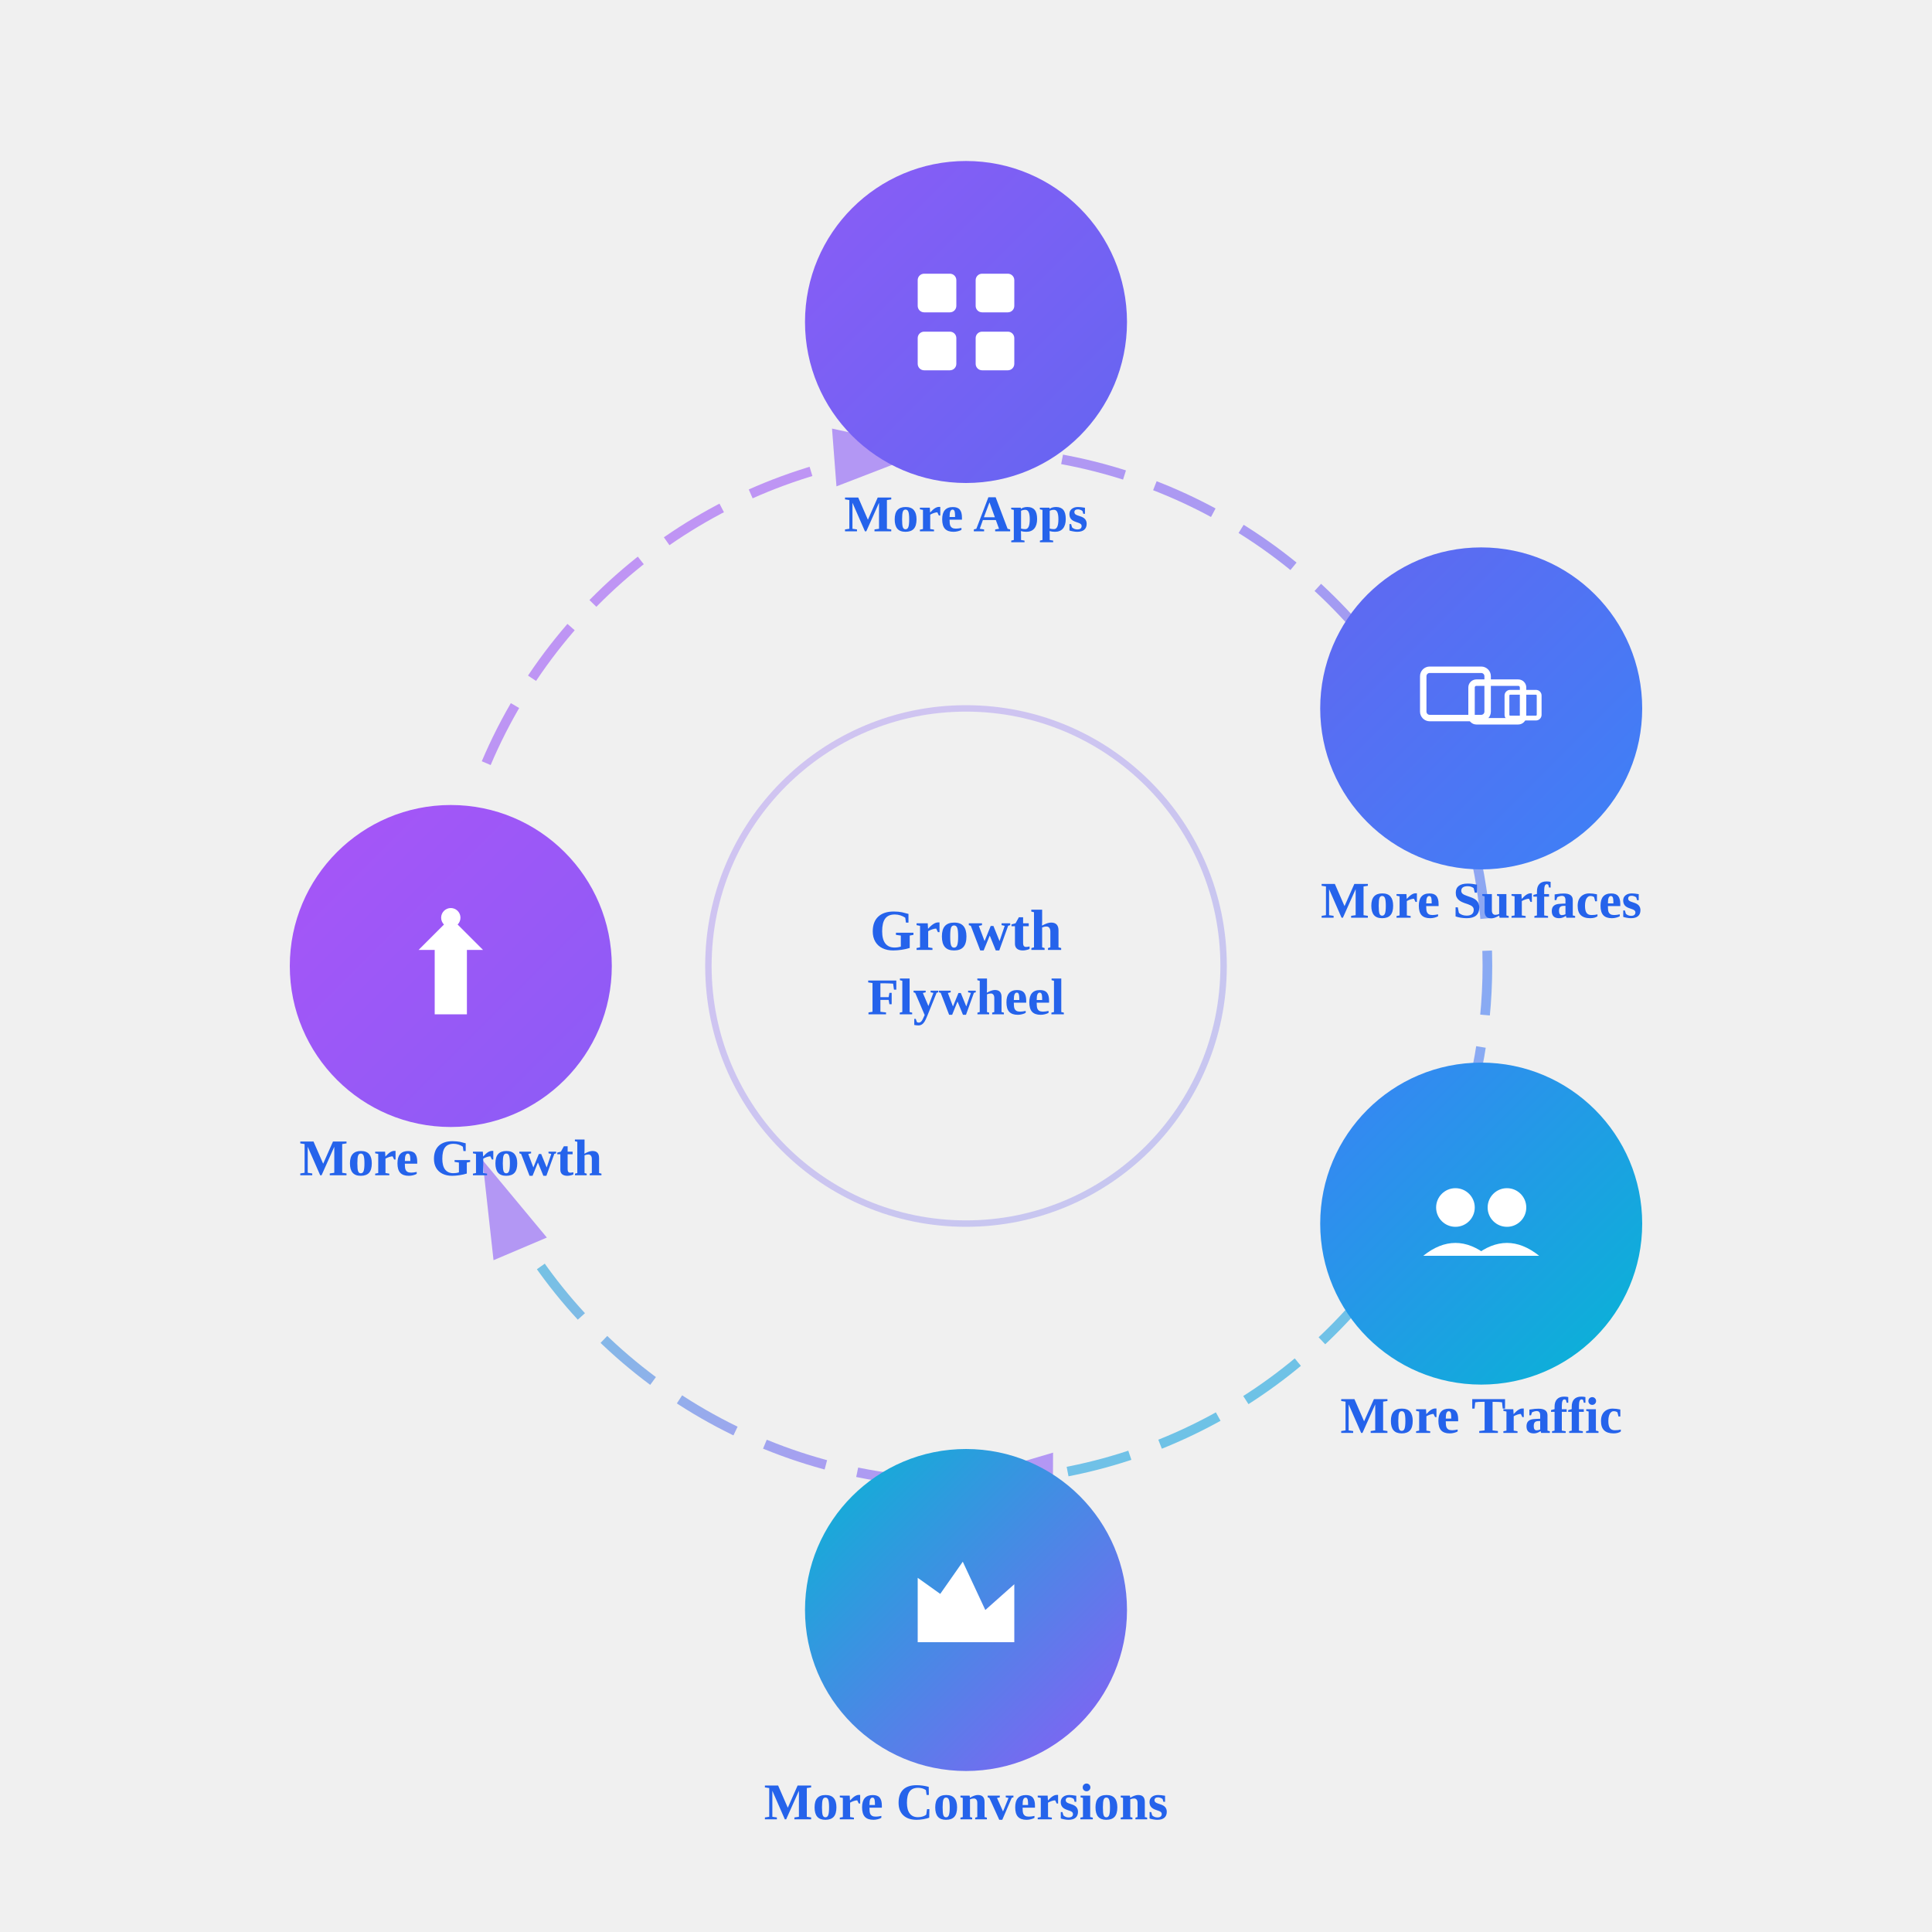
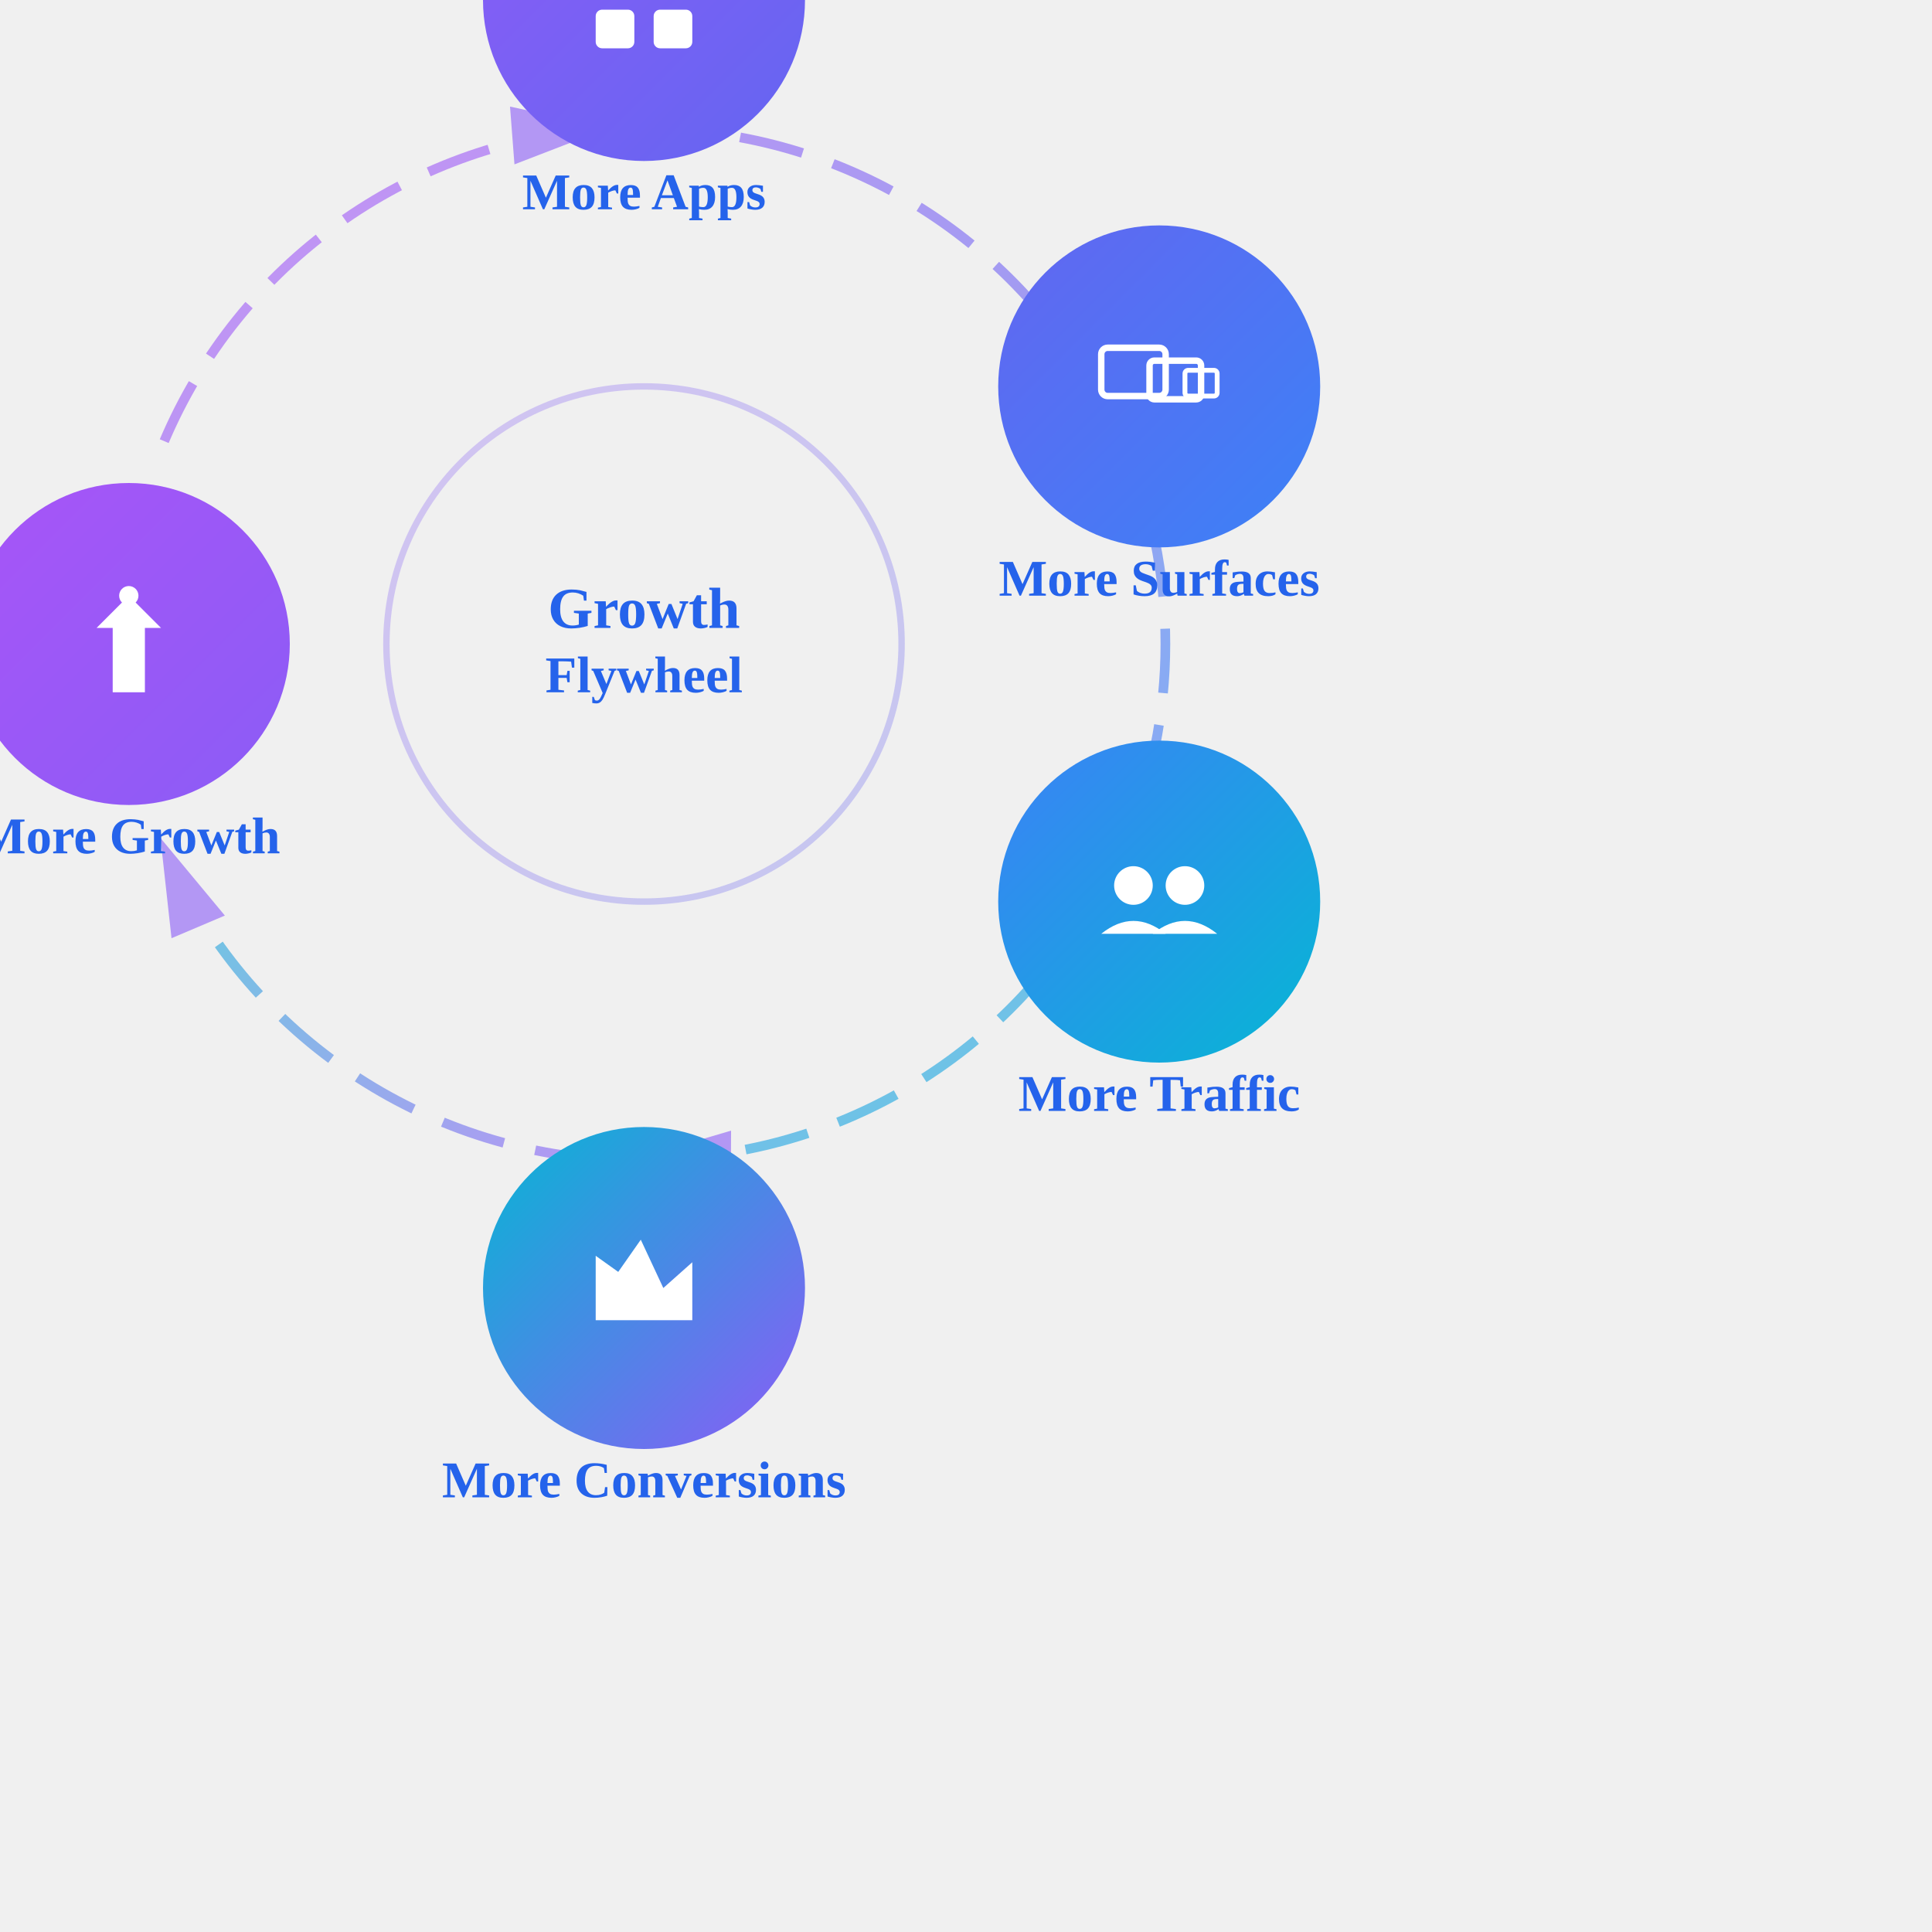
- <svg xmlns="http://www.w3.org/2000/svg" viewBox="0 0 600 600">
+ <svg xmlns="http://www.w3.org/2000/svg" viewBox="100 100 600 600">
  <defs>
    <style>
      @keyframes rotate {
        from { transform: rotate(0deg); }
        to { transform: rotate(360deg); }
      }
      @keyframes pulse {
        0%, 100% { opacity: 0.9; }
        50% { opacity: 1; }
      }
      @keyframes dash {
        to { stroke-dashoffset: -1000; }
      }
      .flywheel-rotate {
        animation: rotate 20s linear infinite;
        transform-origin: 300px 300px;
      }
      .pulse {
        animation: pulse 2s ease-in-out infinite;
      }
      .arrow-flow {
        stroke-dasharray: 20 10;
        animation: dash 20s linear infinite;
      }
    </style>
    <linearGradient id="grad1" x1="0%" y1="0%" x2="100%" y2="100%">
      <stop offset="0%" style="stop-color:#8B5CF6;stop-opacity:1" />
      <stop offset="100%" style="stop-color:#6366F1;stop-opacity:1" />
    </linearGradient>
    <linearGradient id="grad2" x1="0%" y1="0%" x2="100%" y2="100%">
      <stop offset="0%" style="stop-color:#6366F1;stop-opacity:1" />
      <stop offset="100%" style="stop-color:#3B82F6;stop-opacity:1" />
    </linearGradient>
    <linearGradient id="grad3" x1="0%" y1="0%" x2="100%" y2="100%">
      <stop offset="0%" style="stop-color:#3B82F6;stop-opacity:1" />
      <stop offset="100%" style="stop-color:#06B6D4;stop-opacity:1" />
    </linearGradient>
    <linearGradient id="grad4" x1="0%" y1="0%" x2="100%" y2="100%">
      <stop offset="0%" style="stop-color:#06B6D4;stop-opacity:1" />
      <stop offset="100%" style="stop-color:#8B5CF6;stop-opacity:1" />
    </linearGradient>
    <linearGradient id="grad5" x1="0%" y1="0%" x2="100%" y2="100%">
      <stop offset="0%" style="stop-color:#A855F7;stop-opacity:1" />
      <stop offset="100%" style="stop-color:#8B5CF6;stop-opacity:1" />
    </linearGradient>
    <marker id="arrowhead" markerWidth="10" markerHeight="10" refX="9" refY="3" orient="auto">
      <polygon points="0 0, 10 3, 0 6" fill="#8B5CF6" />
    </marker>
  </defs>
  <circle cx="300" cy="300" r="80" fill="none" stroke="url(#grad1)" stroke-width="2" opacity="0.3" />
  <g class="flywheel-rotate">
    <path d="M 300 140 A 160 160 0 0 1 441 223" fill="none" stroke="url(#grad1)" stroke-width="3" marker-end="url(#arrowhead)" opacity="0.6" class="arrow-flow" />
    <path d="M 449 237 A 160 160 0 0 1 449 363" fill="none" stroke="url(#grad2)" stroke-width="3" marker-end="url(#arrowhead)" opacity="0.6" class="arrow-flow" />
    <path d="M 441 377 A 160 160 0 0 1 300 460" fill="none" stroke="url(#grad3)" stroke-width="3" marker-end="url(#arrowhead)" opacity="0.6" class="arrow-flow" />
    <path d="M 286 460 A 160 160 0 0 1 151 363" fill="none" stroke="url(#grad4)" stroke-width="3" marker-end="url(#arrowhead)" opacity="0.6" class="arrow-flow" />
    <path d="M 151 237 A 160 160 0 0 1 286 140" fill="none" stroke="url(#grad5)" stroke-width="3" marker-end="url(#arrowhead)" opacity="0.6" class="arrow-flow" />
  </g>
  <g transform="translate(300, 100)">
    <circle cx="0" cy="0" r="50" fill="url(#grad1)" class="pulse" />
    <rect x="-15" y="-15" width="12" height="12" rx="2" fill="white" />
    <rect x="3" y="-15" width="12" height="12" rx="2" fill="white" />
    <rect x="-15" y="3" width="12" height="12" rx="2" fill="white" />
    <rect x="3" y="3" width="12" height="12" rx="2" fill="white" />
    <text x="0" y="65" text-anchor="middle" fill="#2563EB" font-size="16" font-weight="600">More Apps</text>
  </g>
  <g transform="translate(460, 220)">
    <circle cx="0" cy="0" r="50" fill="url(#grad2)" class="pulse" />
    <rect x="-18" y="-12" width="20" height="15" rx="2" fill="none" stroke="white" stroke-width="2" />
    <rect x="-3" y="-8" width="16" height="12" rx="1.5" fill="none" stroke="white" stroke-width="2" />
    <rect x="8" y="-5" width="10" height="8" rx="1" fill="none" stroke="white" stroke-width="1.5" />
    <text x="0" y="65" text-anchor="middle" fill="#2563EB" font-size="16" font-weight="600">More Surfaces</text>
  </g>
  <g transform="translate(460, 380)">
    <circle cx="0" cy="0" r="50" fill="url(#grad3)" class="pulse" />
    <circle cx="-8" cy="-5" r="6" fill="white" />
    <path d="M -18 10 Q -8 2 2 10" fill="white" />
    <circle cx="8" cy="-5" r="6" fill="white" />
    <path d="M -2 10 Q 8 2 18 10" fill="white" />
    <text x="0" y="65" text-anchor="middle" fill="#2563EB" font-size="16" font-weight="600">More Traffic</text>
  </g>
  <g transform="translate(300, 500)">
    <circle cx="0" cy="0" r="50" fill="url(#grad4)" class="pulse" />
    <path d="M -15 10 L -15 -10 L -8 -5 L -1 -15 L 6 0 L 15 -8 L 15 10 Z" fill="white" />
    <text x="0" y="65" text-anchor="middle" fill="#2563EB" font-size="16" font-weight="600">More Conversions</text>
  </g>
  <g transform="translate(140, 300)">
    <circle cx="0" cy="0" r="50" fill="url(#grad5)" class="pulse" />
    <path d="M 0 -15 L 10 -5 L 5 -5 L 5 15 L -5 15 L -5 -5 L -10 -5 Z" fill="white" />
    <circle cx="0" cy="-15" r="3" fill="white" />
    <text x="0" y="65" text-anchor="middle" fill="#2563EB" font-size="16" font-weight="600">More Growth</text>
  </g>
  <text x="300" y="295" text-anchor="middle" fill="#2563EB" font-size="18" font-weight="700">Growth</text>
  <text x="300" y="315" text-anchor="middle" fill="#2563EB" font-size="16" font-weight="600">Flywheel</text>
</svg>
